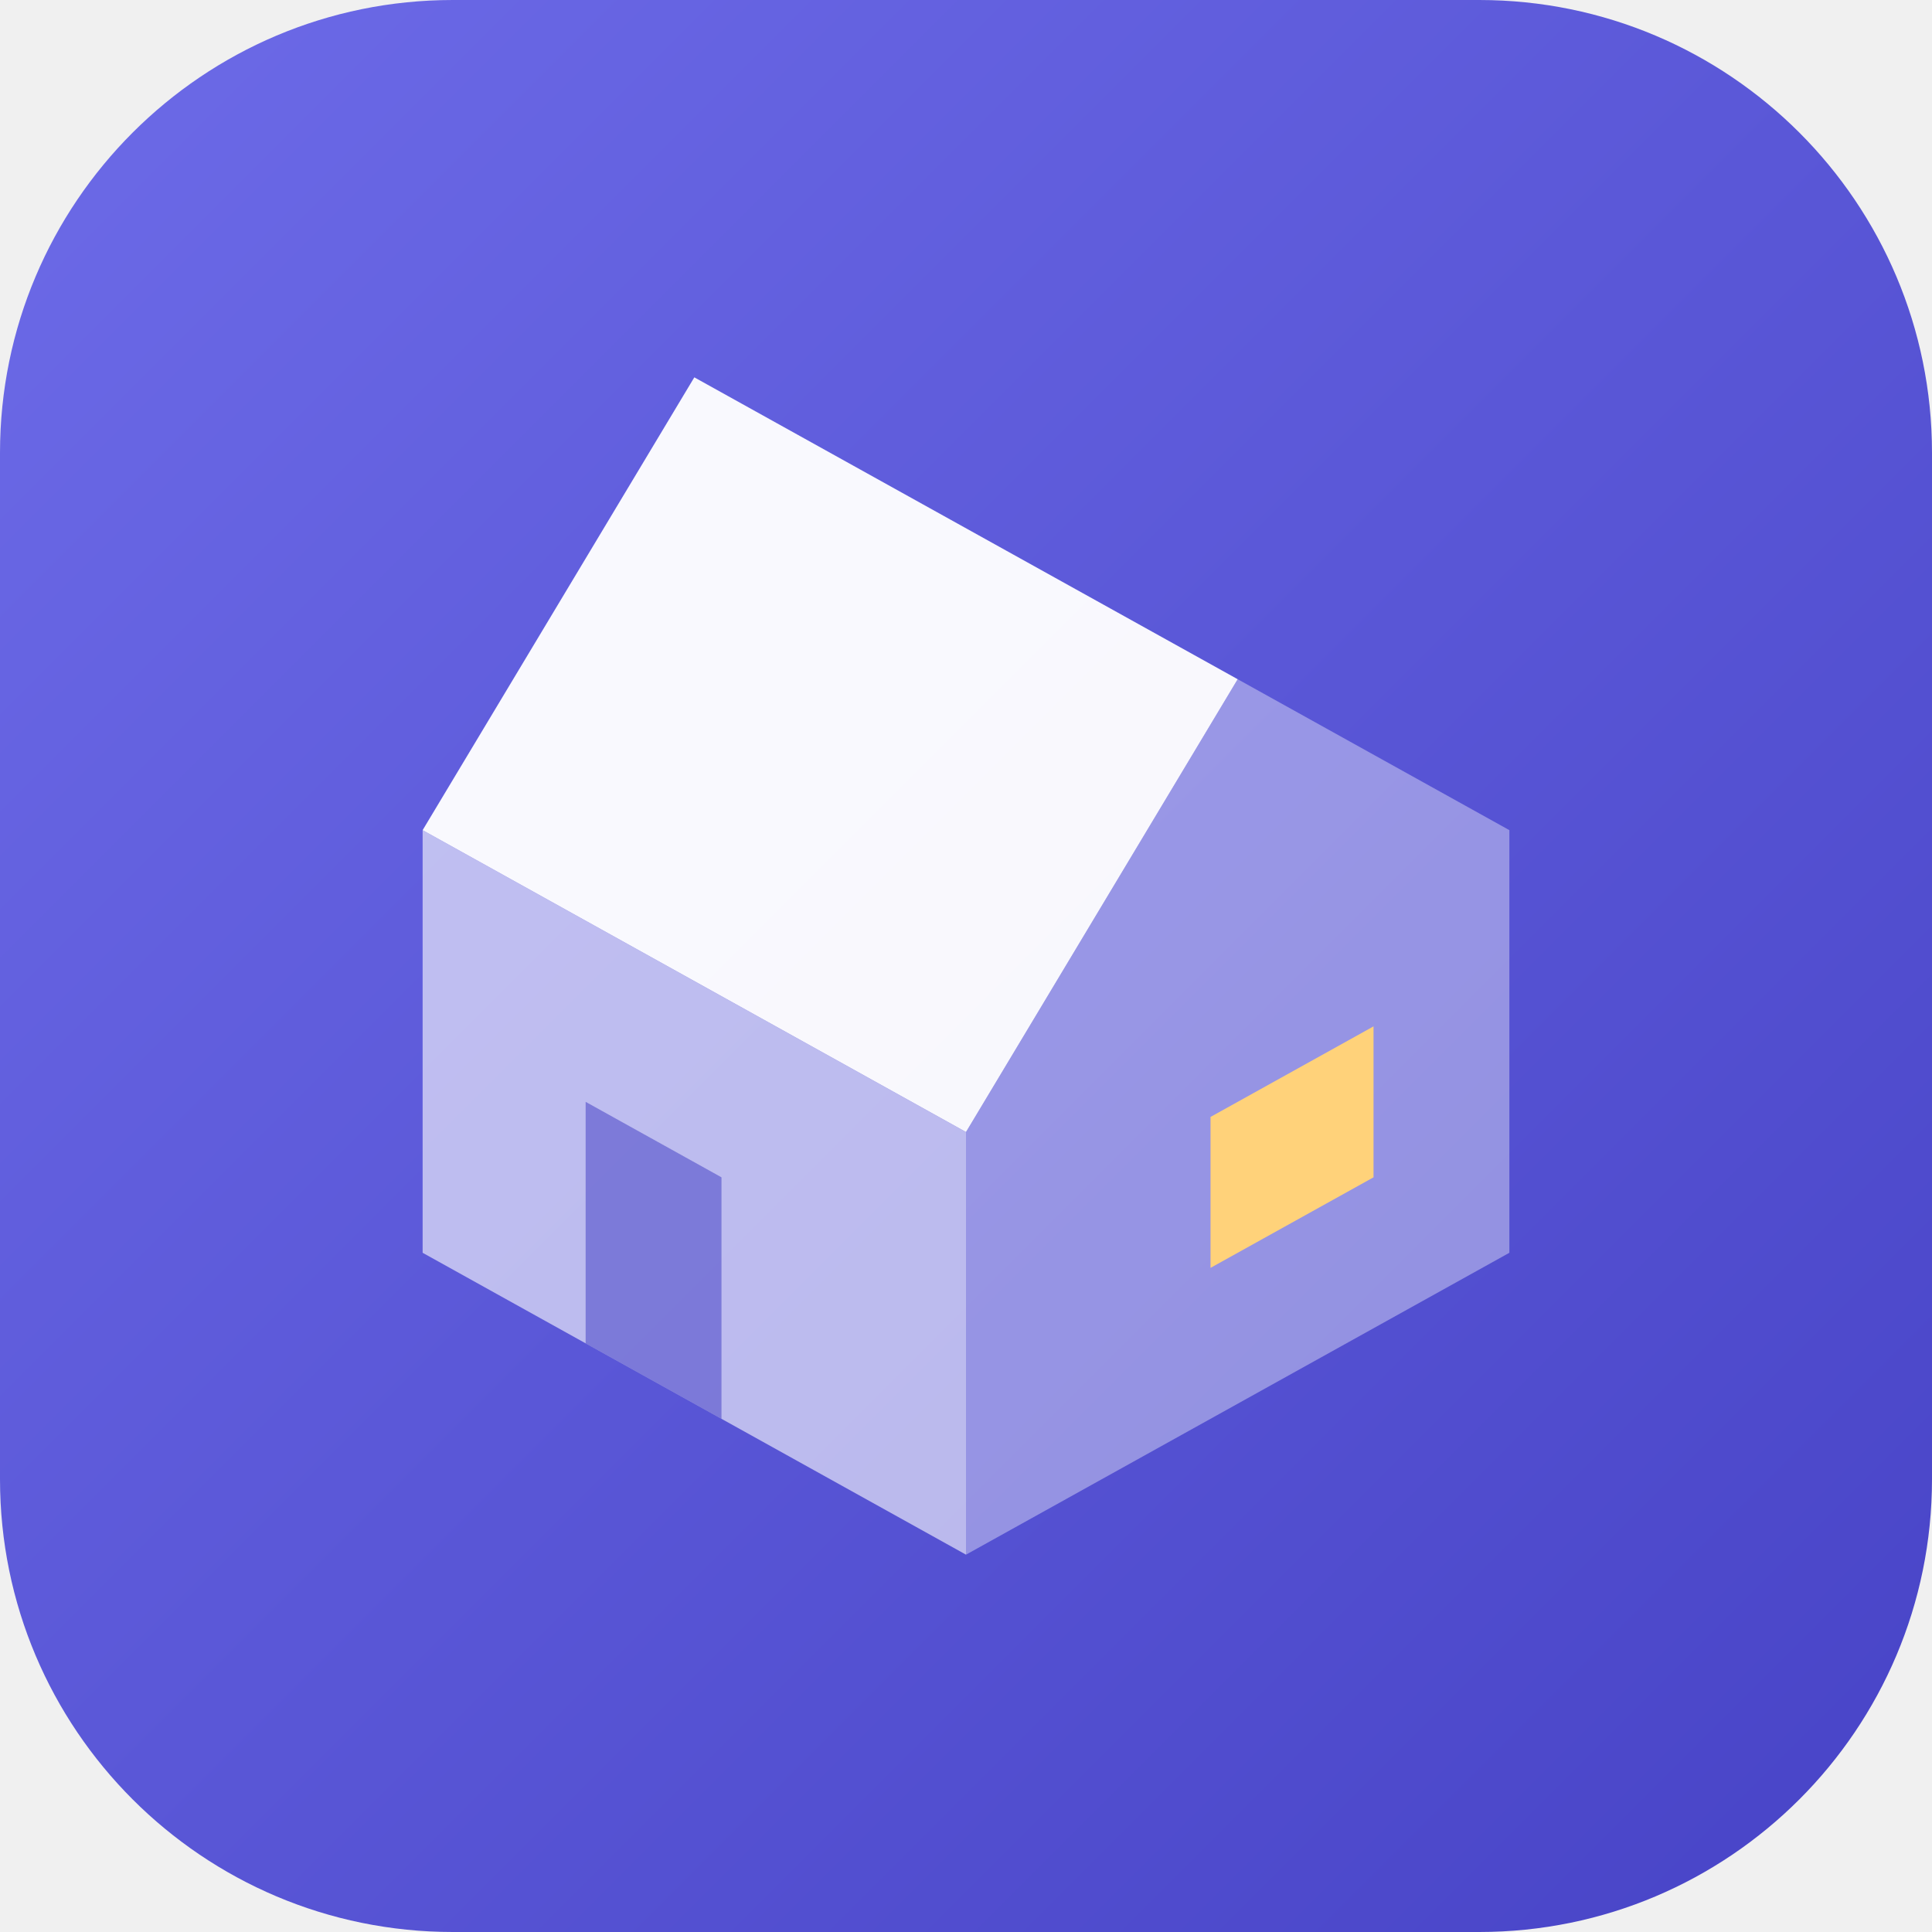
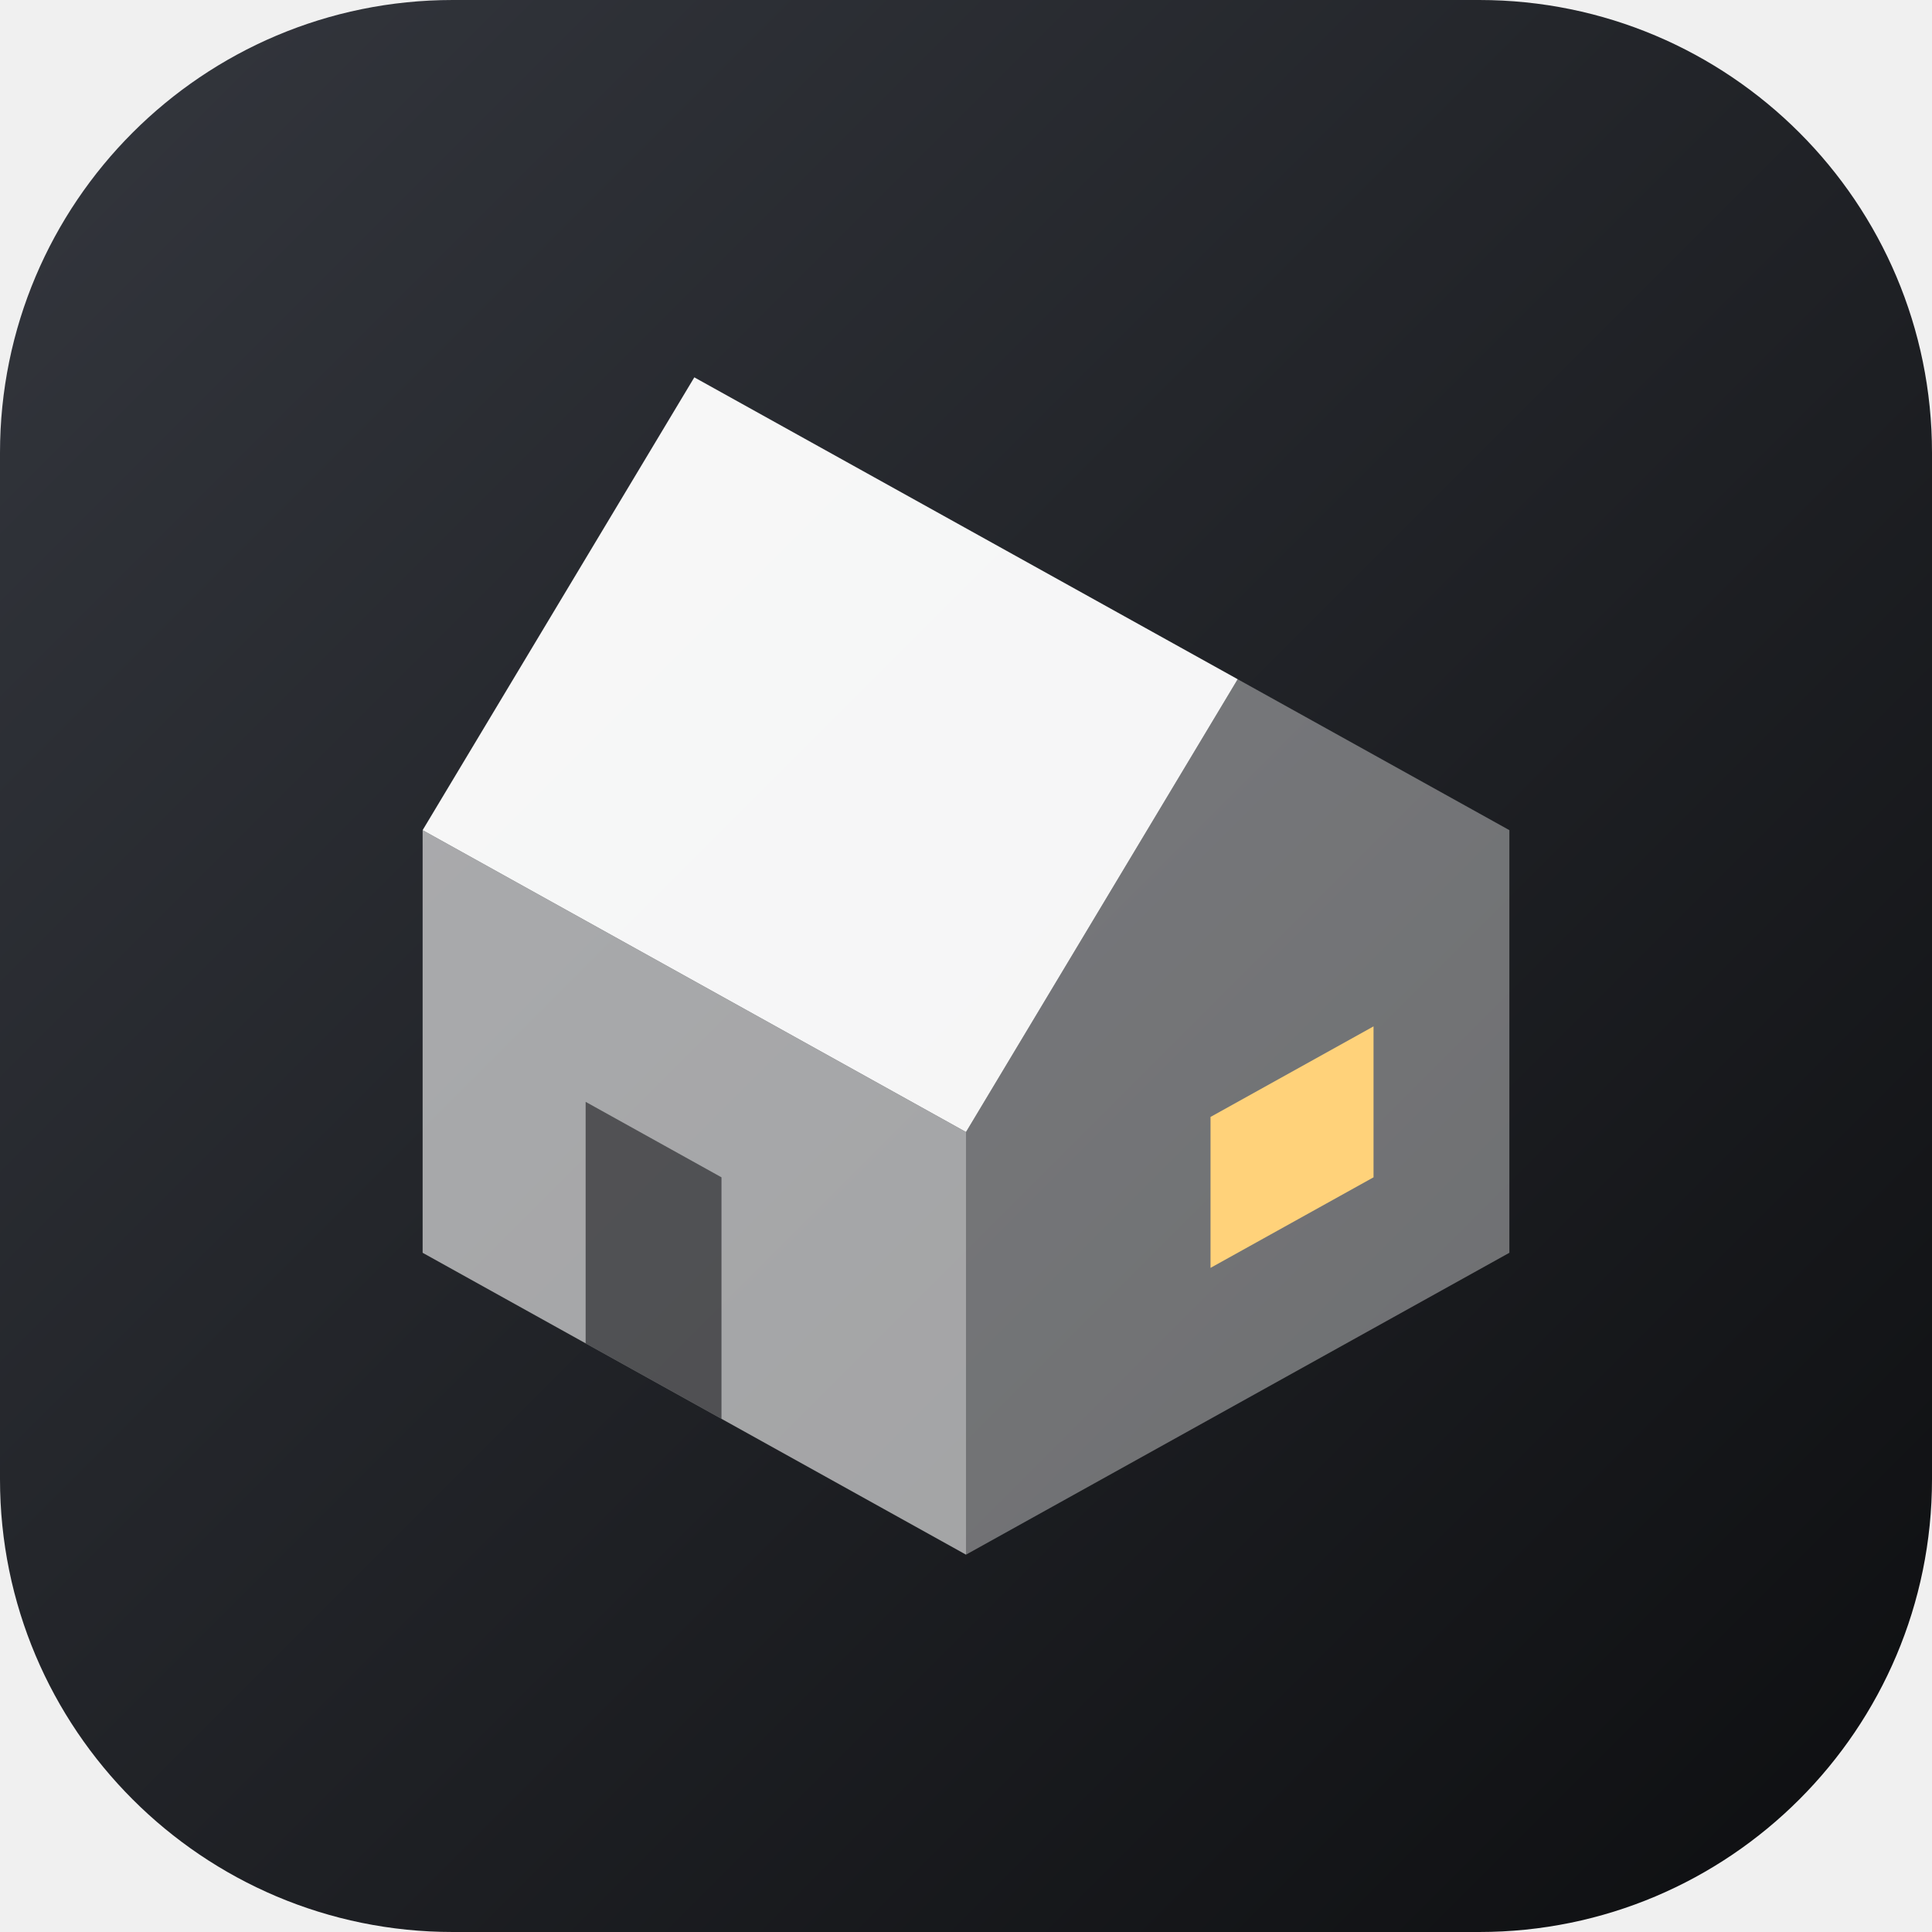
<svg xmlns="http://www.w3.org/2000/svg" viewBox="0 0 64 64">
  <defs>
    <linearGradient id="g" x1="0" y1="0" x2="1" y2="1">
-       <stop offset="0%" stop-color="#6d6be8" />
-       <stop offset="100%" stop-color="#4743c6" />
+       <stop offset="0%" stop-color="#34373e" />
+       <stop offset="100%" stop-color="#0d0e10" />
    </linearGradient>
  </defs>
  <rect width="64" height="64" rx="15" fill="url(#g)" />
  <g transform="translate(0 -2.5)">
    <polygon points="23,15 41,25 50,30 32,20" fill="#ffffff" opacity="0.72" />
    <polygon points="14,30 32,40 32,54 14,44" fill="#ffffff" opacity="0.6" />
    <polygon points="32,54 50,44 50,30 41,25 32,40" fill="#ffffff" opacity="0.38" />
    <polygon points="14,30 32,40 41,25 23,15" fill="#ffffff" opacity="0.96" />
-     <polygon points="19.4,39 23.9,41.5 23.9,49.5 19.4,47" fill="#4743c6" opacity="0.55" />
+     <polygon points="19.4,39 23.9,41.5 23.9,49.5 19.4,47" fill="#17181b" opacity="0.6" />
    <polygon points="40.1,39.5 45.5,36.5 45.5,41.5 40.1,44.5" fill="#ffd27a" />
  </g>
</svg>
